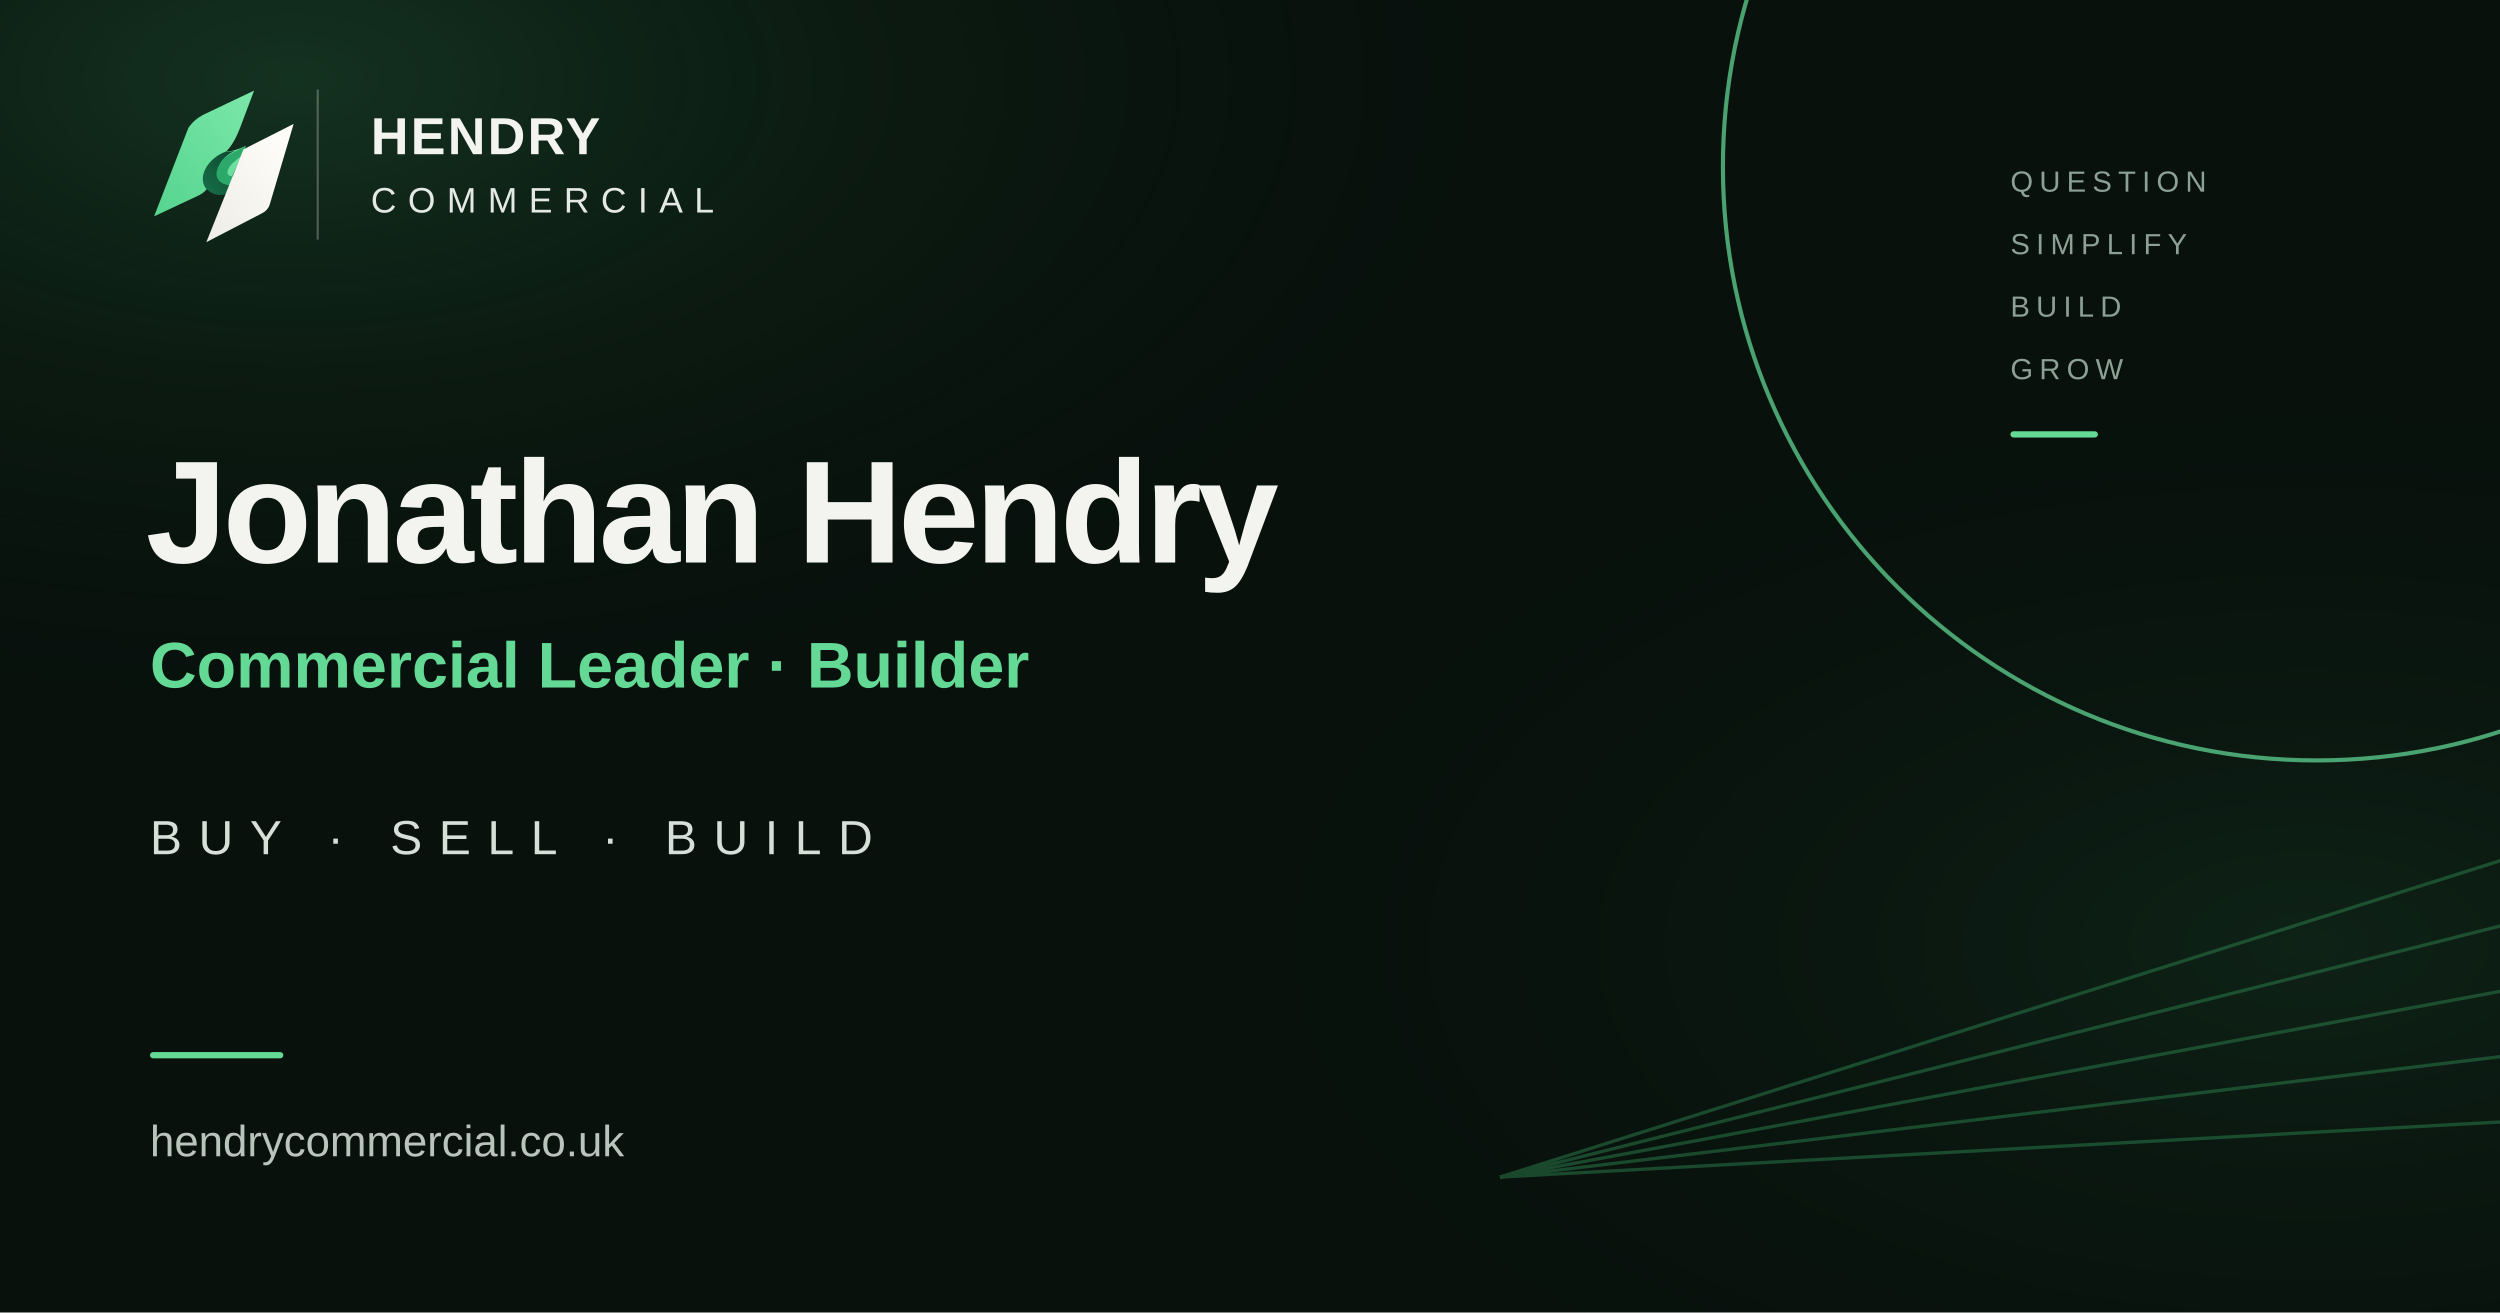
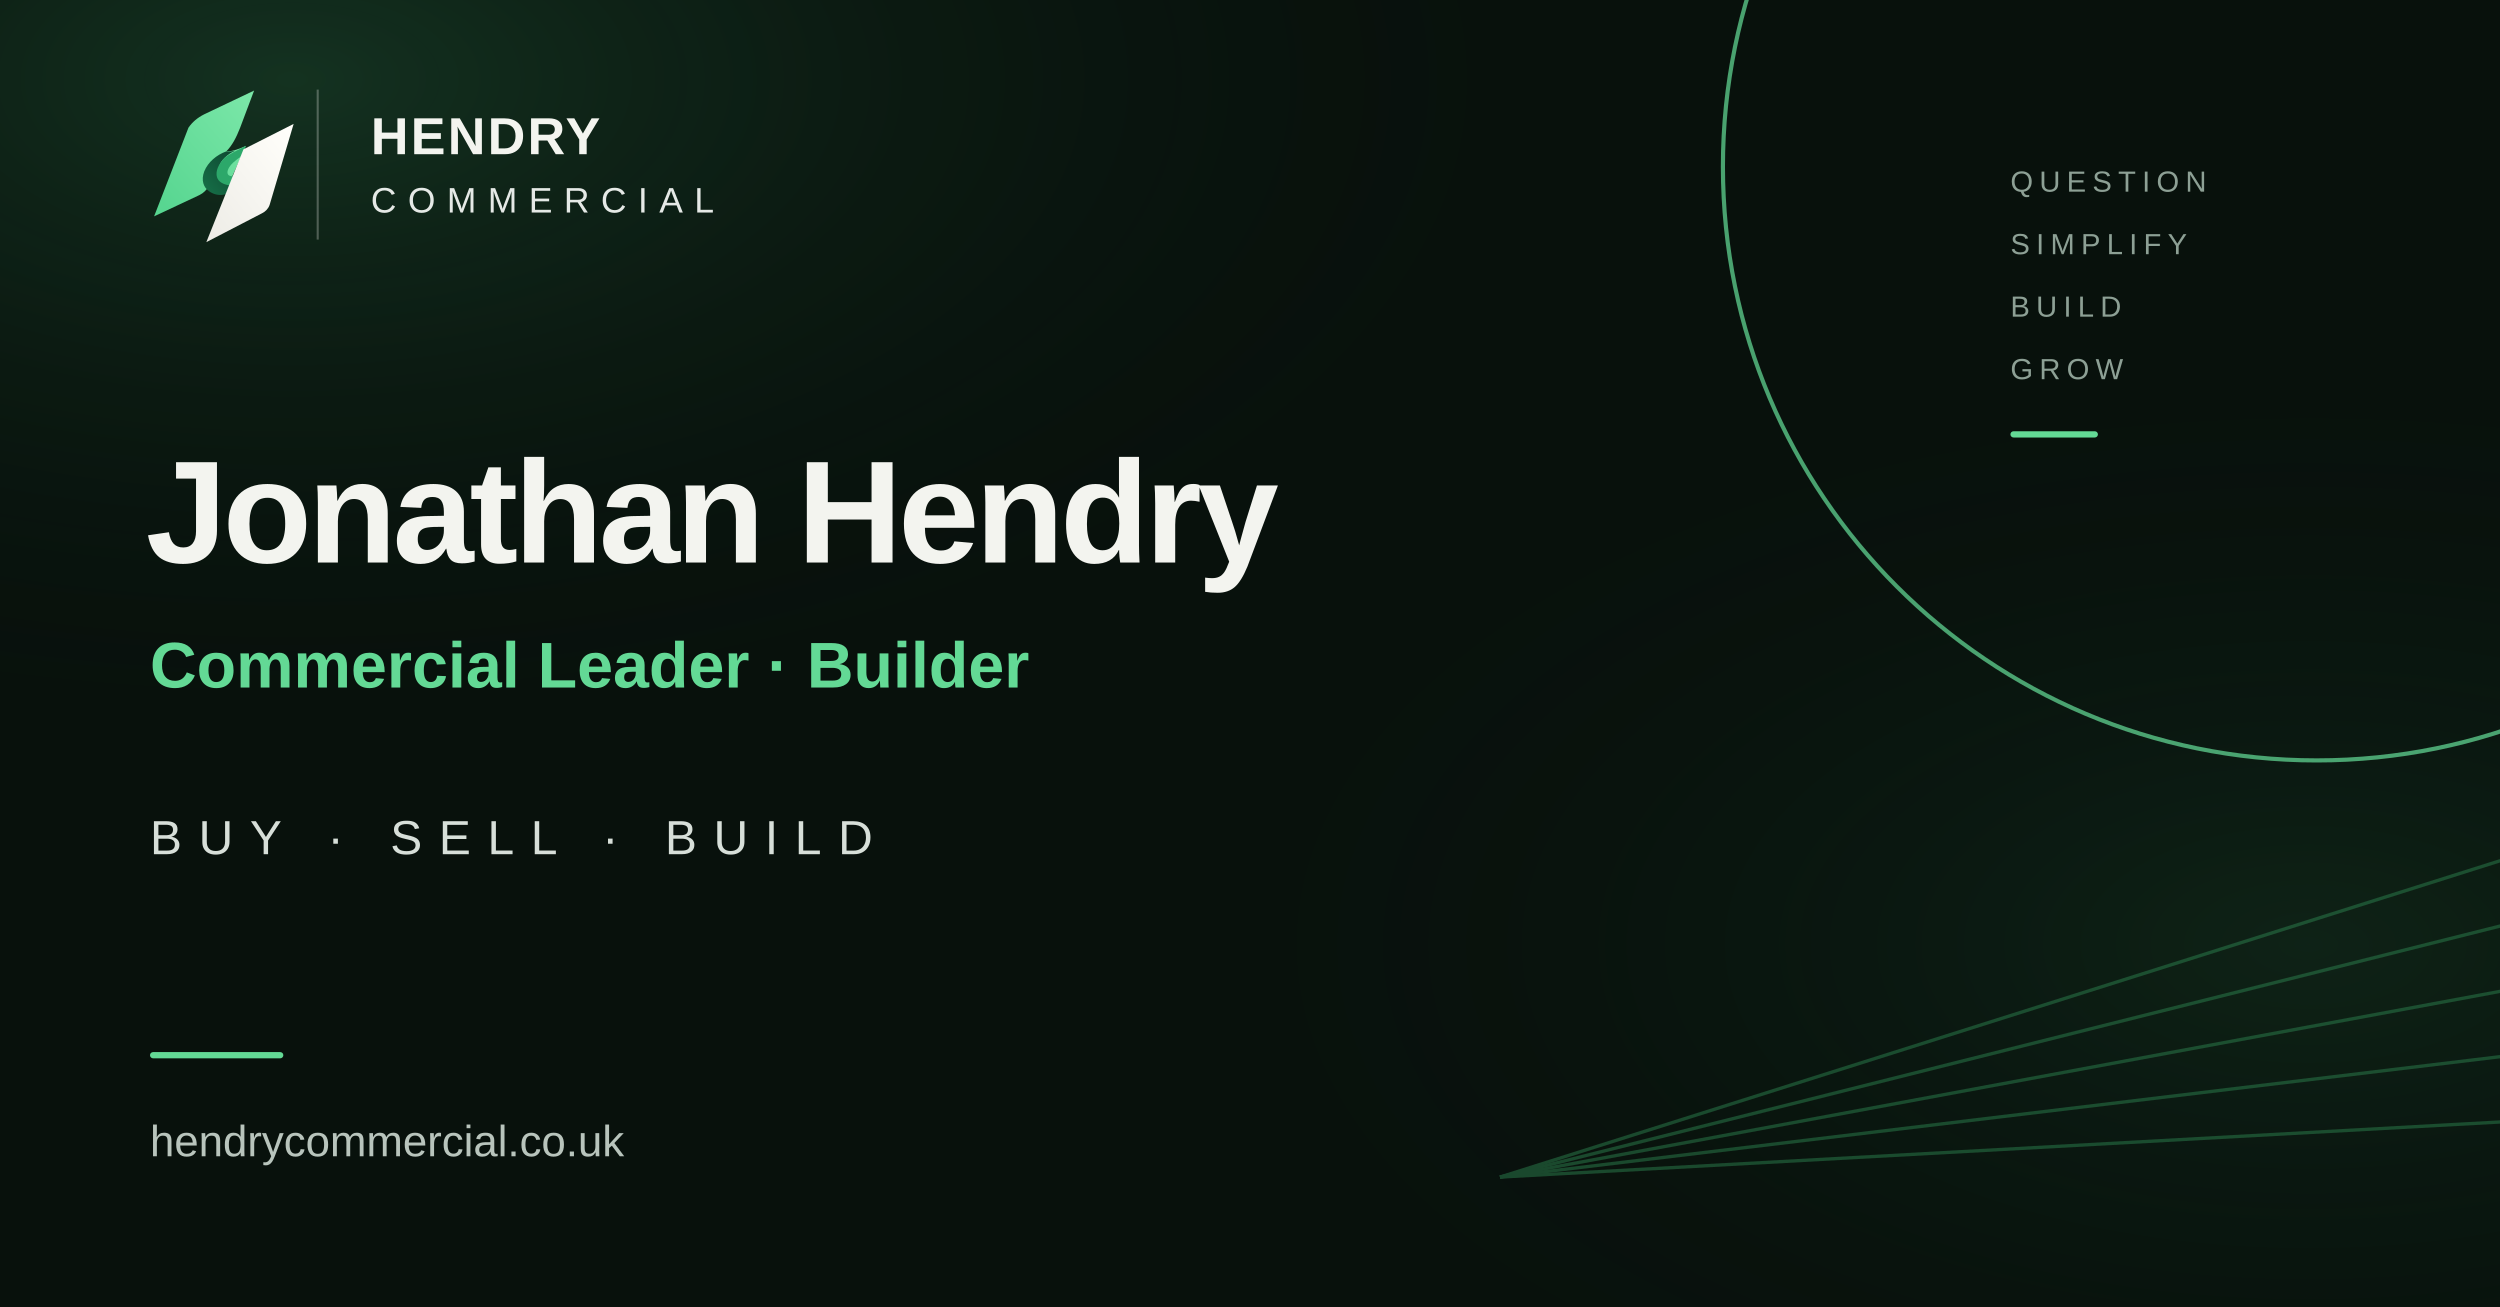
- <svg xmlns="http://www.w3.org/2000/svg" width="1200" height="630" viewBox="0 0 1200 630">
+ <svg xmlns="http://www.w3.org/2000/svg" width="1200" height="627" viewBox="0 0 1200 627">
  <defs>
    <radialGradient id="g1" cx="0.12" cy="0.06" r="0.5">
      <stop offset="0" stop-color="#2f8050" stop-opacity=".30" />
      <stop offset="1" stop-color="#08110c" stop-opacity="0" />
    </radialGradient>
    <radialGradient id="g2" cx="0.92" cy="0.72" r="0.45">
      <stop offset="0" stop-color="#2f8050" stop-opacity=".16" />
      <stop offset="1" stop-color="#08110c" stop-opacity="0" />
    </radialGradient>
  </defs>
  <rect width="1200" height="630" fill="#08110c" />
  <rect width="1200" height="630" fill="url(#g1)" />
  <rect width="1200" height="630" fill="url(#g2)" />
  <g opacity=".72" fill="none" stroke="#63d995">
    <circle cx="1112" cy="80" r="285" stroke-width="2" />
  </g>
  <g opacity=".45" fill="none" stroke="#2f8b54" stroke-width="1.6">
    <path d="M720 565 L1210 410" />
    <path d="M720 565 L1210 442" />
    <path d="M720 565 L1210 474" />
    <path d="M720 565 L1210 506" />
    <path d="M720 565 L1210 538" />
  </g>
  <g transform="translate(70 40)">
    <g transform="scale(.165)">
      <defs>
        <linearGradient id="og-hc-green" x1="0.08" y1="0.9" x2="0.88" y2="0.04">
          <stop offset="0" stop-color="#58d691" />
          <stop offset="1" stop-color="#79e6a7" />
        </linearGradient>
        <linearGradient id="og-hc-fold" x1="0.15" y1="0.85" x2="0.8" y2="0.1">
          <stop offset="0" stop-color="#156b45" />
          <stop offset="1" stop-color="#0f4d34" />
        </linearGradient>
        <linearGradient id="og-hc-white" x1="0.08" y1="0.95" x2="0.92" y2="0.05">
          <stop offset="0" stop-color="#eeede7" />
          <stop offset="1" stop-color="#fffefa" />
        </linearGradient>
      </defs>
      <path fill="url(#og-hc-green)" d="M315 21L170 90C150 100 135 113 124 129L24 387L156 325C168 319 177 310 184 298C197 306 214 311 233 312L291 182C273 190 254 198 234 198C251 181 263 158 274 130Z" />
      <path fill="url(#og-hc-fold)" d="M234 198C206 208 181 229 170 256C160 282 168 303 184 314C198 324 217 328 233 322L256 270C237 278 222 274 215 263C208 252 213 232 229 217C238 208 248 201 260 196C251 198 242 199 234 198Z" />
      <path fill="#2ca86a" d="M229 217C242 206 260 198 291 182L278 212C259 225 246 236 240 249C234 262 238 272 256 270L244 297C224 294 211 286 207 273C202 256 211 235 229 217Z" />
      <path fill="url(#og-hc-white)" d="M430 118L284 192L176 462L338 378C348 373 356 365 360 354L430 118Z" />
    </g>
    <rect x="82" y="3" width="1" height="72" fill="#f3f4ef" opacity=".28" />
    <text x="108" y="34" fill="#f3f4ef" font-family="Arial, Helvetica, sans-serif" font-weight="700" font-size="25" letter-spacing="1.1">HENDRY</text>
    <text x="108" y="62" fill="#e5e9e6" font-family="Arial, Helvetica, sans-serif" font-weight="400" font-size="17" letter-spacing="5.5">COMMERCIAL</text>
  </g>
  <g fill="#8da095" font-family="Arial, Helvetica, sans-serif" font-size="14" letter-spacing="3">
    <text x="965" y="92">QUESTION</text>
    <text x="965" y="122">SIMPLIFY</text>
    <text x="965" y="152">BUILD</text>
    <text x="965" y="182">GROW</text>
  </g>
  <rect x="965" y="207" width="42" height="3" rx="1.5" fill="#63d995" />
  <text x="70" y="270" fill="#f3f4ef" font-family="Arial, Helvetica, sans-serif" font-weight="700" font-size="70" letter-spacing="-2">Jonathan Hendry</text>
  <text x="72" y="330" fill="#63d995" font-family="Arial, Helvetica, sans-serif" font-weight="700" font-size="31">Commercial Leader · Builder</text>
  <text x="72" y="410" fill="#d7dfd9" font-family="Arial, Helvetica, sans-serif" font-size="23" letter-spacing="8">BUY  ·  SELL  ·  BUILD</text>
  <rect x="72" y="505" width="64" height="3" rx="1.5" fill="#63d995" />
  <text x="72" y="555" fill="#b8c4bc" font-family="Arial, Helvetica, sans-serif" font-size="21">hendrycommercial.co.uk</text>
</svg>
